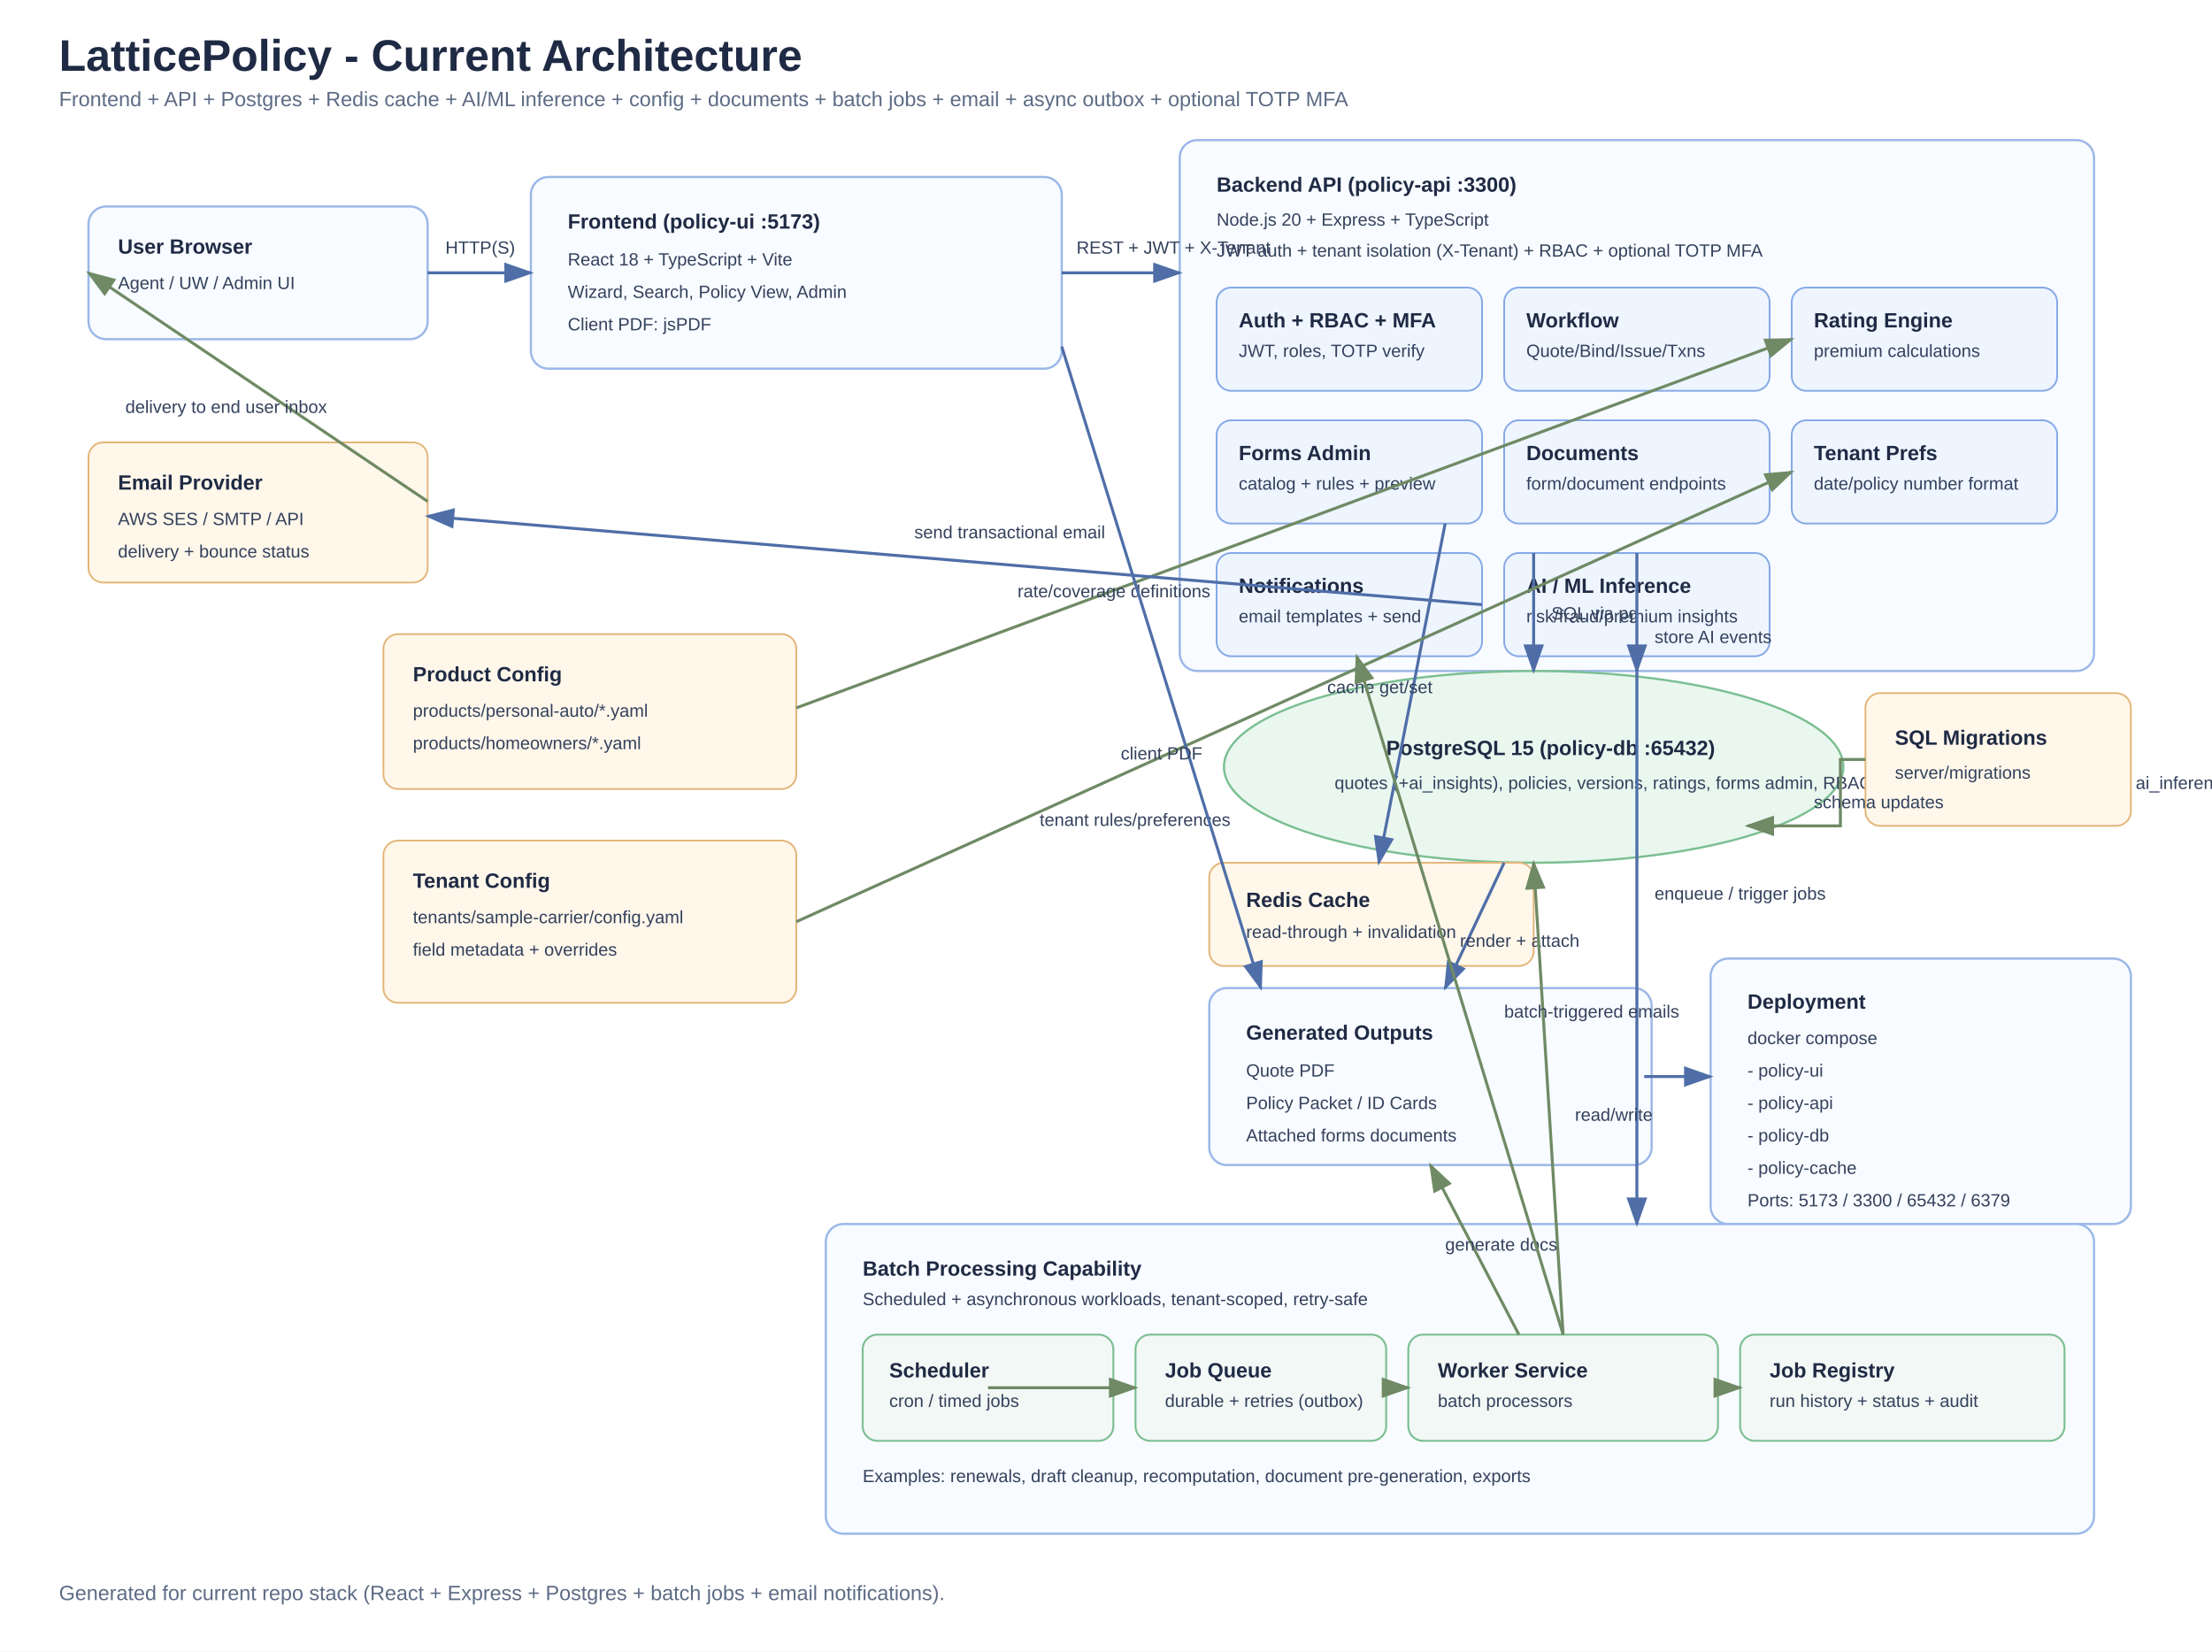
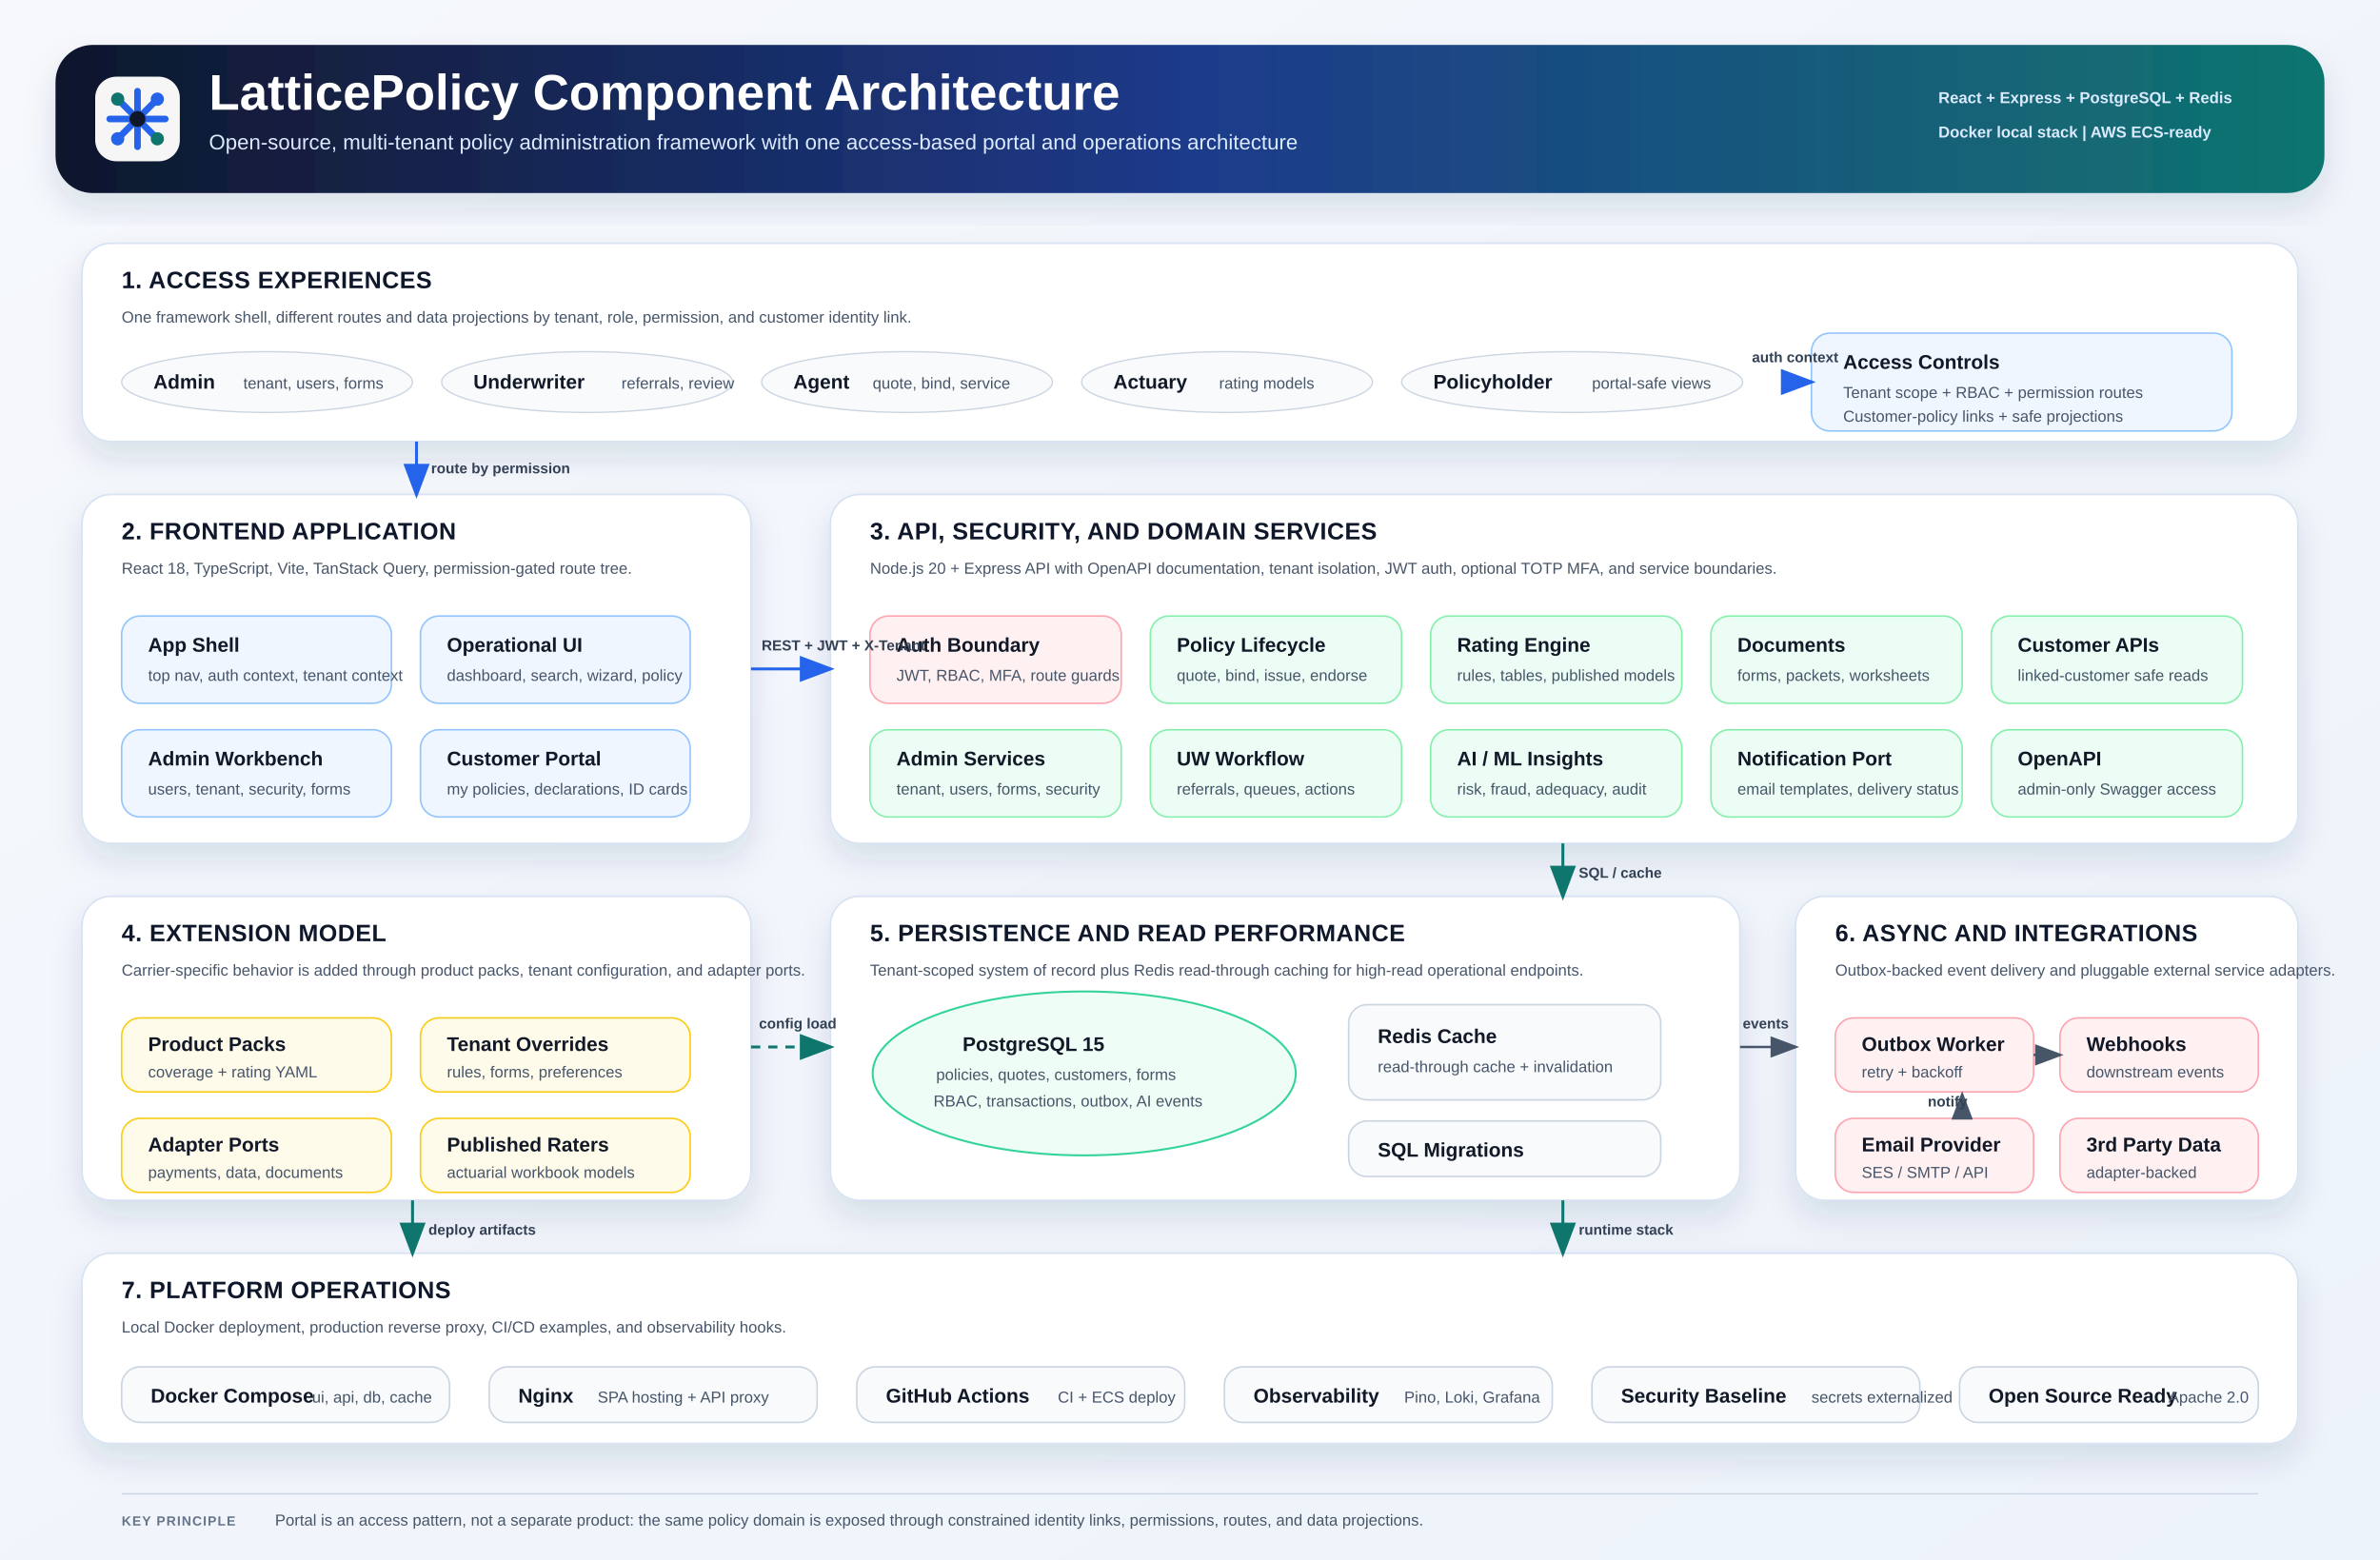
- <svg xmlns="http://www.w3.org/2000/svg" width="1500" height="1120" viewBox="0 0 1500 1120">
+ <svg xmlns="http://www.w3.org/2000/svg" width="1800" height="1180" viewBox="0 0 1800 1180" role="img" aria-labelledby="title desc">
  <defs>
+     <linearGradient id="page" x1="0" y1="0" x2="1" y2="1">
+       <stop offset="0%" stop-color="#f6f8fc" />
+       <stop offset="100%" stop-color="#edf3fb" />
+     </linearGradient>
+     <linearGradient id="header" x1="0" y1="0" x2="1" y2="0">
+       <stop offset="0%" stop-color="#0f172a" />
+       <stop offset="50%" stop-color="#1e3a8a" />
+       <stop offset="100%" stop-color="#0f766e" />
+     </linearGradient>
+     <filter id="shadow" x="-12%" y="-18%" width="124%" height="140%">
+       <feDropShadow dx="0" dy="12" stdDeviation="12" flood-color="#12305a" flood-opacity="0.12" />
+     </filter>
+     <marker id="arrowBlue" markerWidth="12" markerHeight="9" refX="10.5" refY="4.5" orient="auto">
+       <path d="M0 0 L12 4.5 L0 9 Z" fill="#2563eb" />
+     </marker>
+     <marker id="arrowGreen" markerWidth="12" markerHeight="9" refX="10.5" refY="4.5" orient="auto">
+       <path d="M0 0 L12 4.5 L0 9 Z" fill="#0f766e" />
+     </marker>
+     <marker id="arrowSlate" markerWidth="12" markerHeight="9" refX="10.5" refY="4.5" orient="auto">
+       <path d="M0 0 L12 4.5 L0 9 Z" fill="#475569" />
+     </marker>
    <style>
-       .title { font: 700 30px Arial, sans-serif; fill: #1f2a44; }
-       .subtitle { font: 500 14px Arial, sans-serif; fill: #5c6b84; }
-       .label { font: 600 14px Arial, sans-serif; fill: #1f2a44; }
-       .small { font: 500 12px Arial, sans-serif; fill: #33415c; }
-       .box { fill: #f8fbff; stroke: #9bb8e8; stroke-width: 1.5; rx: 12; ry: 12; }
-       .module { fill: #eef5ff; stroke: #86a9e6; stroke-width: 1.2; rx: 10; ry: 10; }
-       .db { fill: #eaf7ef; stroke: #7bbf92; stroke-width: 1.5; }
-       .cfg { fill: #fff7ea; stroke: #e3b67a; stroke-width: 1.2; rx: 10; ry: 10; }
-       .batch { fill: #f2f8f5; stroke: #7bbf92; stroke-width: 1.3; rx: 10; ry: 10; }
-       .arrow { stroke: #4f6ea8; stroke-width: 2; fill: none; marker-end: url(#arrowHead); }
-       .arrow2 { stroke: #6f8a64; stroke-width: 2; fill: none; marker-end: url(#arrowHeadGreen); }
+       .title { font: 800 38px Arial, sans-serif; fill: #ffffff; }
+       .subtitle { font: 500 16px Arial, sans-serif; fill: #dbeafe; }
+       .section { font: 800 18px Arial, sans-serif; fill: #0f172a; letter-spacing: .02em; }
+       .label { font: 700 15px Arial, sans-serif; fill: #111827; }
+       .small { font: 500 12px Arial, sans-serif; fill: #475569; }
+       .tiny { font: 600 10px Arial, sans-serif; fill: #64748b; letter-spacing: .08em; }
+       .whiteSmall { font: 600 12px Arial, sans-serif; fill: #dbeafe; }
+       .lane { fill: #ffffff; stroke: #d7e2f2; stroke-width: 1.3; rx: 22; ry: 22; filter: url(#shadow); }
+       .cardBlue { fill: #eff6ff; stroke: #93c5fd; stroke-width: 1.2; rx: 14; ry: 14; }
+       .cardGreen { fill: #ecfdf5; stroke: #86efac; stroke-width: 1.2; rx: 14; ry: 14; }
+       .cardAmber { fill: #fffbeb; stroke: #facc15; stroke-width: 1.2; rx: 14; ry: 14; }
+       .cardRose { fill: #fff1f2; stroke: #fda4af; stroke-width: 1.2; rx: 14; ry: 14; }
+       .cardSlate { fill: #f8fafc; stroke: #cbd5e1; stroke-width: 1.2; rx: 14; ry: 14; }
+       .pill { fill: #f8fafc; stroke: #cbd5e1; stroke-width: 1; rx: 999; ry: 999; }
+       .db { fill: #eefdf5; stroke: #34d399; stroke-width: 1.5; }
+       .arrowBlue { stroke: #2563eb; stroke-width: 2.2; fill: none; marker-end: url(#arrowBlue); }
+       .arrowGreen { stroke: #0f766e; stroke-width: 2.2; fill: none; marker-end: url(#arrowGreen); }
+       .arrowSlate { stroke: #475569; stroke-width: 1.8; fill: none; marker-end: url(#arrowSlate); }
+       .dash { stroke-dasharray: 7 6; }
+       .flowText { font: 700 11px Arial, sans-serif; fill: #334155; }
    </style>
-     <marker id="arrowHead" markerWidth="10" markerHeight="7" refX="9" refY="3.5" orient="auto">
-       <polygon points="0 0, 10 3.5, 0 7" fill="#4f6ea8" />
-     </marker>
-     <marker id="arrowHeadGreen" markerWidth="10" markerHeight="7" refX="9" refY="3.5" orient="auto">
-       <polygon points="0 0, 10 3.5, 0 7" fill="#6f8a64" />
-     </marker>
  </defs>
-   <rect x="0" y="0" width="1500" height="1120" fill="#ffffff" />
-   <text x="40" y="48" class="title">LatticePolicy - Current Architecture</text>
-   <text x="40" y="72" class="subtitle">Frontend + API + Postgres + Redis cache + AI/ML inference + config + documents + batch jobs + email + async outbox + optional TOTP MFA</text>
-   <rect x="60" y="140" width="230" height="90" class="box" />
-   <text x="80" y="172" class="label">User Browser</text>
-   <text x="80" y="196" class="small">Agent / UW / Admin UI</text>
-   <rect x="360" y="120" width="360" height="130" class="box" />
-   <text x="385" y="155" class="label">Frontend (policy-ui :5173)</text>
-   <text x="385" y="180" class="small">React 18 + TypeScript + Vite</text>
-   <text x="385" y="202" class="small">Wizard, Search, Policy View, Admin</text>
-   <text x="385" y="224" class="small">Client PDF: jsPDF</text>
-   <rect x="800" y="95" width="620" height="360" class="box" />
-   <text x="825" y="130" class="label">Backend API (policy-api :3300)</text>
-   <text x="825" y="153" class="small">Node.js 20 + Express + TypeScript</text>
-   <text x="825" y="174" class="small">JWT auth + tenant isolation (X-Tenant) + RBAC + optional TOTP MFA</text>
-   <rect x="825" y="195" width="180" height="70" class="module" />
-   <text x="840" y="222" class="label">Auth + RBAC + MFA</text>
-   <text x="840" y="242" class="small">JWT, roles, TOTP verify</text>
-   <rect x="1020" y="195" width="180" height="70" class="module" />
-   <text x="1035" y="222" class="label">Workflow</text>
-   <text x="1035" y="242" class="small">Quote/Bind/Issue/Txns</text>
-   <rect x="1215" y="195" width="180" height="70" class="module" />
-   <text x="1230" y="222" class="label">Rating Engine</text>
-   <text x="1230" y="242" class="small">premium calculations</text>
-   <rect x="825" y="285" width="180" height="70" class="module" />
-   <text x="840" y="312" class="label">Forms Admin</text>
-   <text x="840" y="332" class="small">catalog + rules + preview</text>
-   <rect x="1020" y="285" width="180" height="70" class="module" />
-   <text x="1035" y="312" class="label">Documents</text>
-   <text x="1035" y="332" class="small">form/document endpoints</text>
-   <rect x="1215" y="285" width="180" height="70" class="module" />
-   <text x="1230" y="312" class="label">Tenant Prefs</text>
-   <text x="1230" y="332" class="small">date/policy number format</text>
-   <rect x="825" y="375" width="180" height="70" class="module" />
-   <text x="840" y="402" class="label">Notifications</text>
-   <text x="840" y="422" class="small">email templates + send</text>
-   <rect x="1020" y="375" width="180" height="70" class="module" />
-   <text x="1035" y="402" class="label">AI / ML Inference</text>
-   <text x="1035" y="422" class="small">risk/fraud/premium insights</text>
-   <ellipse cx="1040" cy="520" rx="210" ry="65" class="db" />
-   <text x="940" y="512" class="label">PostgreSQL 15 (policy-db :65432)</text>
-   <text x="905" y="535" class="small">quotes (+ai_insights), policies, versions, ratings, forms admin, RBAC, users, async_message_outbox, ai_inference_events</text>
-   <rect x="820" y="585" width="220" height="70" class="cfg" />
-   <text x="845" y="615" class="label">Redis Cache</text>
-   <text x="845" y="636" class="small">read-through + invalidation</text>
-   <rect x="1265" y="470" width="180" height="90" class="cfg" />
-   <text x="1285" y="505" class="label">SQL Migrations</text>
-   <text x="1285" y="528" class="small">server/migrations</text>
-   <rect x="260" y="430" width="280" height="105" class="cfg" />
-   <text x="280" y="462" class="label">Product Config</text>
-   <text x="280" y="486" class="small">products/personal-auto/*.yaml</text>
-   <text x="280" y="508" class="small">products/homeowners/*.yaml</text>
-   <rect x="260" y="570" width="280" height="110" class="cfg" />
-   <text x="280" y="602" class="label">Tenant Config</text>
-   <text x="280" y="626" class="small">tenants/sample-carrier/config.yaml</text>
-   <text x="280" y="648" class="small">field metadata + overrides</text>
-   <rect x="60" y="300" width="230" height="95" class="cfg" />
-   <text x="80" y="332" class="label">Email Provider</text>
-   <text x="80" y="356" class="small">AWS SES / SMTP / API</text>
-   <text x="80" y="378" class="small">delivery + bounce status</text>
-   <rect x="820" y="670" width="300" height="120" class="box" />
-   <text x="845" y="705" class="label">Generated Outputs</text>
-   <text x="845" y="730" class="small">Quote PDF</text>
-   <text x="845" y="752" class="small">Policy Packet / ID Cards</text>
-   <text x="845" y="774" class="small">Attached forms documents</text>
-   <rect x="1160" y="650" width="285" height="180" class="box" />
-   <text x="1185" y="684" class="label">Deployment</text>
-   <text x="1185" y="708" class="small">docker compose</text>
-   <text x="1185" y="730" class="small">- policy-ui</text>
-   <text x="1185" y="752" class="small">- policy-api</text>
-   <text x="1185" y="774" class="small">- policy-db</text>
-   <text x="1185" y="796" class="small">- policy-cache</text>
-   <text x="1185" y="818" class="small">Ports: 5173 / 3300 / 65432 / 6379</text>
-   <rect x="560" y="830" width="860" height="210" class="box" />
-   <text x="585" y="865" class="label">Batch Processing Capability</text>
-   <text x="585" y="885" class="small">Scheduled + asynchronous workloads, tenant-scoped, retry-safe</text>
-   <rect x="585" y="905" width="170" height="72" class="batch" />
-   <text x="603" y="934" class="label">Scheduler</text>
-   <text x="603" y="954" class="small">cron / timed jobs</text>
-   <rect x="770" y="905" width="170" height="72" class="batch" />
-   <text x="790" y="934" class="label">Job Queue</text>
-   <text x="790" y="954" class="small">durable + retries (outbox)</text>
-   <rect x="955" y="905" width="210" height="72" class="batch" />
-   <text x="975" y="934" class="label">Worker Service</text>
-   <text x="975" y="954" class="small">batch processors</text>
-   <rect x="1180" y="905" width="220" height="72" class="batch" />
-   <text x="1200" y="934" class="label">Job Registry</text>
-   <text x="1200" y="954" class="small">run history + status + audit</text>
-   <text x="585" y="1005" class="small">Examples: renewals, draft cleanup, recomputation, document pre-generation, exports</text>
-   <path d="M290 185 L360 185" class="arrow" />
-   <text x="302" y="172" class="small">HTTP(S)</text>
-   <path d="M720 185 L800 185" class="arrow" />
-   <text x="730" y="172" class="small">REST + JWT + X-Tenant</text>
-   <path d="M1040 375 L1040 455" class="arrow" />
-   <text x="1052" y="420" class="small">SQL via pg</text>
-   <path d="M1110 445 L1110 455" class="arrow" />
-   <text x="1122" y="436" class="small">store AI events</text>
-   <path d="M980 355 L935 585" class="arrow" />
-   <text x="900" y="470" class="small">cache get/set</text>
-   <path d="M1265 515 L1248 515 L1248 560 L1185 560" class="arrow2" />
-   <text x="1230" y="548" class="small">schema updates</text>
-   <path d="M540 480 L1215 230" class="arrow2" />
-   <text x="690" y="405" class="small">rate/coverage definitions</text>
-   <path d="M540 625 L1215 320" class="arrow2" />
-   <text x="705" y="560" class="small">tenant rules/preferences</text>
-   <path d="M1020 585 L980 670" class="arrow" />
-   <text x="990" y="642" class="small">render + attach</text>
-   <path d="M720 235 L855 670" class="arrow" />
-   <text x="760" y="515" class="small">client PDF</text>
-   <path d="M1115 730 L1160 730" class="arrow" />
-   <path d="M1005 410 L290 350" class="arrow" />
-   <text x="620" y="365" class="small">send transactional email</text>
-   <path d="M1110 375 L1110 830" class="arrow" />
-   <text x="1122" y="610" class="small">enqueue / trigger jobs</text>
-   <path d="M670 941 L770 941" class="arrow2" />
-   <path d="M940 941 L955 941" class="arrow2" />
-   <path d="M1165 941 L1180 941" class="arrow2" />
-   <path d="M1060 905 L1040 585" class="arrow2" />
-   <text x="1068" y="760" class="small">read/write</text>
-   <path d="M1030 905 L970 790" class="arrow2" />
-   <text x="980" y="848" class="small">generate docs</text>
-   <path d="M1060 905 L920 445" class="arrow2" />
-   <text x="1020" y="690" class="small">batch-triggered emails</text>
-   <path d="M290 340 L60 185" class="arrow2" />
-   <text x="85" y="280" class="small">delivery to end user inbox</text>
-   <text x="40" y="1085" class="subtitle">Generated for current repo stack (React + Express + Postgres + batch jobs + email notifications).</text>
+   <rect width="1800" height="1180" fill="url(#page)" />
+   <rect x="42" y="34" width="1716" height="112" rx="28" fill="url(#header)" filter="url(#shadow)" />
+   <rect x="72" y="58" width="64" height="64" rx="16" fill="#ffffff" opacity="0.96" />
+   <path d="M89 75L119 105M119 75L89 105M104 69V111M83 90H125" stroke="#2563eb" stroke-width="5" stroke-linecap="round" />
+   <circle cx="89" cy="75" r="5" fill="#0f766e" />
+   <circle cx="119" cy="75" r="5" fill="#2563eb" />
+   <circle cx="89" cy="105" r="5" fill="#2563eb" />
+   <circle cx="119" cy="105" r="5" fill="#0f766e" />
+   <circle cx="104" cy="90" r="6" fill="#0f172a" />
+   <text x="158" y="83" class="title">LatticePolicy Component Architecture</text>
+   <text x="158" y="113" class="subtitle">Open-source, multi-tenant policy administration framework with one access-based portal and operations architecture</text>
+   <text x="1466" y="78" class="whiteSmall">React + Express + PostgreSQL + Redis</text>
+   <text x="1466" y="104" class="whiteSmall">Docker local stack | AWS ECS-ready</text>
+   <rect x="62" y="184" width="1676" height="150" class="lane" />
+   <text x="92" y="218" class="section">1. ACCESS EXPERIENCES</text>
+   <text x="92" y="244" class="small">One framework shell, different routes and data projections by tenant, role, permission, and customer identity link.</text>
+   <rect x="92" y="266" width="220" height="46" class="pill" />
+   <text x="116" y="294" class="label">Admin</text>
+   <text x="184" y="294" class="small">tenant, users, forms</text>
+   <rect x="334" y="266" width="220" height="46" class="pill" />
+   <text x="358" y="294" class="label">Underwriter</text>
+   <text x="470" y="294" class="small">referrals, review</text>
+   <rect x="576" y="266" width="220" height="46" class="pill" />
+   <text x="600" y="294" class="label">Agent</text>
+   <text x="660" y="294" class="small">quote, bind, service</text>
+   <rect x="818" y="266" width="220" height="46" class="pill" />
+   <text x="842" y="294" class="label">Actuary</text>
+   <text x="922" y="294" class="small">rating models</text>
+   <rect x="1060" y="266" width="258" height="46" class="pill" />
+   <text x="1084" y="294" class="label">Policyholder</text>
+   <text x="1204" y="294" class="small">portal-safe views</text>
+   <rect x="1370" y="252" width="318" height="74" class="cardBlue" />
+   <text x="1394" y="279" class="label">Access Controls</text>
+   <text x="1394" y="301" class="small">Tenant scope + RBAC + permission routes</text>
+   <text x="1394" y="319" class="small">Customer-policy links + safe projections</text>
+   <rect x="62" y="374" width="506" height="264" class="lane" />
+   <text x="92" y="408" class="section">2. FRONTEND APPLICATION</text>
+   <text x="92" y="434" class="small">React 18, TypeScript, Vite, TanStack Query, permission-gated route tree.</text>
+   <rect x="92" y="466" width="204" height="66" class="cardBlue" />
+   <text x="112" y="493" class="label">App Shell</text>
+   <text x="112" y="515" class="small">top nav, auth context, tenant context</text>
+   <rect x="318" y="466" width="204" height="66" class="cardBlue" />
+   <text x="338" y="493" class="label">Operational UI</text>
+   <text x="338" y="515" class="small">dashboard, search, wizard, policy</text>
+   <rect x="92" y="552" width="204" height="66" class="cardBlue" />
+   <text x="112" y="579" class="label">Admin Workbench</text>
+   <text x="112" y="601" class="small">users, tenant, security, forms</text>
+   <rect x="318" y="552" width="204" height="66" class="cardBlue" />
+   <text x="338" y="579" class="label">Customer Portal</text>
+   <text x="338" y="601" class="small">my policies, declarations, ID cards</text>
+   <rect x="628" y="374" width="1110" height="264" class="lane" />
+   <text x="658" y="408" class="section">3. API, SECURITY, AND DOMAIN SERVICES</text>
+   <text x="658" y="434" class="small">Node.js 20 + Express API with OpenAPI documentation, tenant isolation, JWT auth, optional TOTP MFA, and service boundaries.</text>
+   <rect x="658" y="466" width="190" height="66" class="cardRose" />
+   <text x="678" y="493" class="label">Auth Boundary</text>
+   <text x="678" y="515" class="small">JWT, RBAC, MFA, route guards</text>
+   <rect x="870" y="466" width="190" height="66" class="cardGreen" />
+   <text x="890" y="493" class="label">Policy Lifecycle</text>
+   <text x="890" y="515" class="small">quote, bind, issue, endorse</text>
+   <rect x="1082" y="466" width="190" height="66" class="cardGreen" />
+   <text x="1102" y="493" class="label">Rating Engine</text>
+   <text x="1102" y="515" class="small">rules, tables, published models</text>
+   <rect x="1294" y="466" width="190" height="66" class="cardGreen" />
+   <text x="1314" y="493" class="label">Documents</text>
+   <text x="1314" y="515" class="small">forms, packets, worksheets</text>
+   <rect x="1506" y="466" width="190" height="66" class="cardGreen" />
+   <text x="1526" y="493" class="label">Customer APIs</text>
+   <text x="1526" y="515" class="small">linked-customer safe reads</text>
+   <rect x="658" y="552" width="190" height="66" class="cardGreen" />
+   <text x="678" y="579" class="label">Admin Services</text>
+   <text x="678" y="601" class="small">tenant, users, forms, security</text>
+   <rect x="870" y="552" width="190" height="66" class="cardGreen" />
+   <text x="890" y="579" class="label">UW Workflow</text>
+   <text x="890" y="601" class="small">referrals, queues, actions</text>
+   <rect x="1082" y="552" width="190" height="66" class="cardGreen" />
+   <text x="1102" y="579" class="label">AI / ML Insights</text>
+   <text x="1102" y="601" class="small">risk, fraud, adequacy, audit</text>
+   <rect x="1294" y="552" width="190" height="66" class="cardGreen" />
+   <text x="1314" y="579" class="label">Notification Port</text>
+   <text x="1314" y="601" class="small">email templates, delivery status</text>
+   <rect x="1506" y="552" width="190" height="66" class="cardGreen" />
+   <text x="1526" y="579" class="label">OpenAPI</text>
+   <text x="1526" y="601" class="small">admin-only Swagger access</text>
+   <rect x="62" y="678" width="506" height="230" class="lane" />
+   <text x="92" y="712" class="section">4. EXTENSION MODEL</text>
+   <text x="92" y="738" class="small">Carrier-specific behavior is added through product packs, tenant configuration, and adapter ports.</text>
+   <rect x="92" y="770" width="204" height="56" class="cardAmber" />
+   <text x="112" y="795" class="label">Product Packs</text>
+   <text x="112" y="815" class="small">coverage + rating YAML</text>
+   <rect x="318" y="770" width="204" height="56" class="cardAmber" />
+   <text x="338" y="795" class="label">Tenant Overrides</text>
+   <text x="338" y="815" class="small">rules, forms, preferences</text>
+   <rect x="92" y="846" width="204" height="56" class="cardAmber" />
+   <text x="112" y="871" class="label">Adapter Ports</text>
+   <text x="112" y="891" class="small">payments, data, documents</text>
+   <rect x="318" y="846" width="204" height="56" class="cardAmber" />
+   <text x="338" y="871" class="label">Published Raters</text>
+   <text x="338" y="891" class="small">actuarial workbook models</text>
+   <rect x="628" y="678" width="688" height="230" class="lane" />
+   <text x="658" y="712" class="section">5. PERSISTENCE AND READ PERFORMANCE</text>
+   <text x="658" y="738" class="small">Tenant-scoped system of record plus Redis read-through caching for high-read operational endpoints.</text>
+   <ellipse cx="820" cy="812" rx="160" ry="62" class="db" />
+   <text x="728" y="795" class="label">PostgreSQL 15</text>
+   <text x="708" y="817" class="small">policies, quotes, customers, forms</text>
+   <text x="706" y="837" class="small">RBAC, transactions, outbox, AI events</text>
+   <rect x="1020" y="760" width="236" height="72" class="cardSlate" />
+   <text x="1042" y="789" class="label">Redis Cache</text>
+   <text x="1042" y="811" class="small">read-through cache + invalidation</text>
+   <rect x="1020" y="848" width="236" height="42" class="cardSlate" />
+   <text x="1042" y="875" class="label">SQL Migrations</text>
+   <rect x="1358" y="678" width="380" height="230" class="lane" />
+   <text x="1388" y="712" class="section">6. ASYNC AND INTEGRATIONS</text>
+   <text x="1388" y="738" class="small">Outbox-backed event delivery and pluggable external service adapters.</text>
+   <rect x="1388" y="770" width="150" height="56" class="cardRose" />
+   <text x="1408" y="795" class="label">Outbox Worker</text>
+   <text x="1408" y="815" class="small">retry + backoff</text>
+   <rect x="1558" y="770" width="150" height="56" class="cardRose" />
+   <text x="1578" y="795" class="label">Webhooks</text>
+   <text x="1578" y="815" class="small">downstream events</text>
+   <rect x="1388" y="846" width="150" height="56" class="cardRose" />
+   <text x="1408" y="871" class="label">Email Provider</text>
+   <text x="1408" y="891" class="small">SES / SMTP / API</text>
+   <rect x="1558" y="846" width="150" height="56" class="cardRose" />
+   <text x="1578" y="871" class="label">3rd Party Data</text>
+   <text x="1578" y="891" class="small">adapter-backed</text>
+   <rect x="62" y="948" width="1676" height="144" class="lane" />
+   <text x="92" y="982" class="section">7. PLATFORM OPERATIONS</text>
+   <text x="92" y="1008" class="small">Local Docker deployment, production reverse proxy, CI/CD examples, and observability hooks.</text>
+   <rect x="92" y="1034" width="248" height="42" class="cardSlate" />
+   <text x="114" y="1061" class="label">Docker Compose</text>
+   <text x="236" y="1061" class="small">ui, api, db, cache</text>
+   <rect x="370" y="1034" width="248" height="42" class="cardSlate" />
+   <text x="392" y="1061" class="label">Nginx</text>
+   <text x="452" y="1061" class="small">SPA hosting + API proxy</text>
+   <rect x="648" y="1034" width="248" height="42" class="cardSlate" />
+   <text x="670" y="1061" class="label">GitHub Actions</text>
+   <text x="800" y="1061" class="small">CI + ECS deploy</text>
+   <rect x="926" y="1034" width="248" height="42" class="cardSlate" />
+   <text x="948" y="1061" class="label">Observability</text>
+   <text x="1062" y="1061" class="small">Pino, Loki, Grafana</text>
+   <rect x="1204" y="1034" width="248" height="42" class="cardSlate" />
+   <text x="1226" y="1061" class="label">Security Baseline</text>
+   <text x="1370" y="1061" class="small">secrets externalized</text>
+   <rect x="1482" y="1034" width="226" height="42" class="cardSlate" />
+   <text x="1504" y="1061" class="label">Open Source Ready</text>
+   <text x="1640" y="1061" class="small">Apache 2.0</text>
+   <path d="M1350 289 L1370 289" class="arrowBlue" />
+   <text x="1325" y="274" class="flowText">auth context</text>
+   <path d="M315 334 L315 374" class="arrowBlue" />
+   <text x="326" y="358" class="flowText">route by permission</text>
+   <path d="M568 506 L628 506" class="arrowBlue" />
+   <text x="576" y="492" class="flowText">REST + JWT + X-Tenant</text>
+   <path d="M1182 638 L1182 678" class="arrowGreen" />
+   <text x="1194" y="664" class="flowText">SQL / cache</text>
+   <path d="M1316 792 L1358 792" class="arrowSlate" />
+   <text x="1318" y="778" class="flowText">events</text>
+   <path d="M1538 798 L1558 798" class="arrowSlate" />
+   <path d="M1484 846 L1484 828" class="arrowSlate" />
+   <text x="1458" y="837" class="flowText">notify</text>
+   <path d="M568 792 L628 792" class="arrowGreen dash" />
+   <text x="574" y="778" class="flowText">config load</text>
+   <path d="M1182 908 L1182 948" class="arrowGreen" />
+   <text x="1194" y="934" class="flowText">runtime stack</text>
+   <path d="M312 908 L312 948" class="arrowGreen" />
+   <text x="324" y="934" class="flowText">deploy artifacts</text>
+   <line x1="92" y1="1130" x2="1708" y2="1130" stroke="#cbd5e1" stroke-width="1" />
+   <text x="92" y="1154" class="tiny">KEY PRINCIPLE</text>
+   <text x="208" y="1154" class="small">Portal is an access pattern, not a separate product: the same policy domain is exposed through constrained identity links, permissions, routes, and data projections.</text>
</svg>
